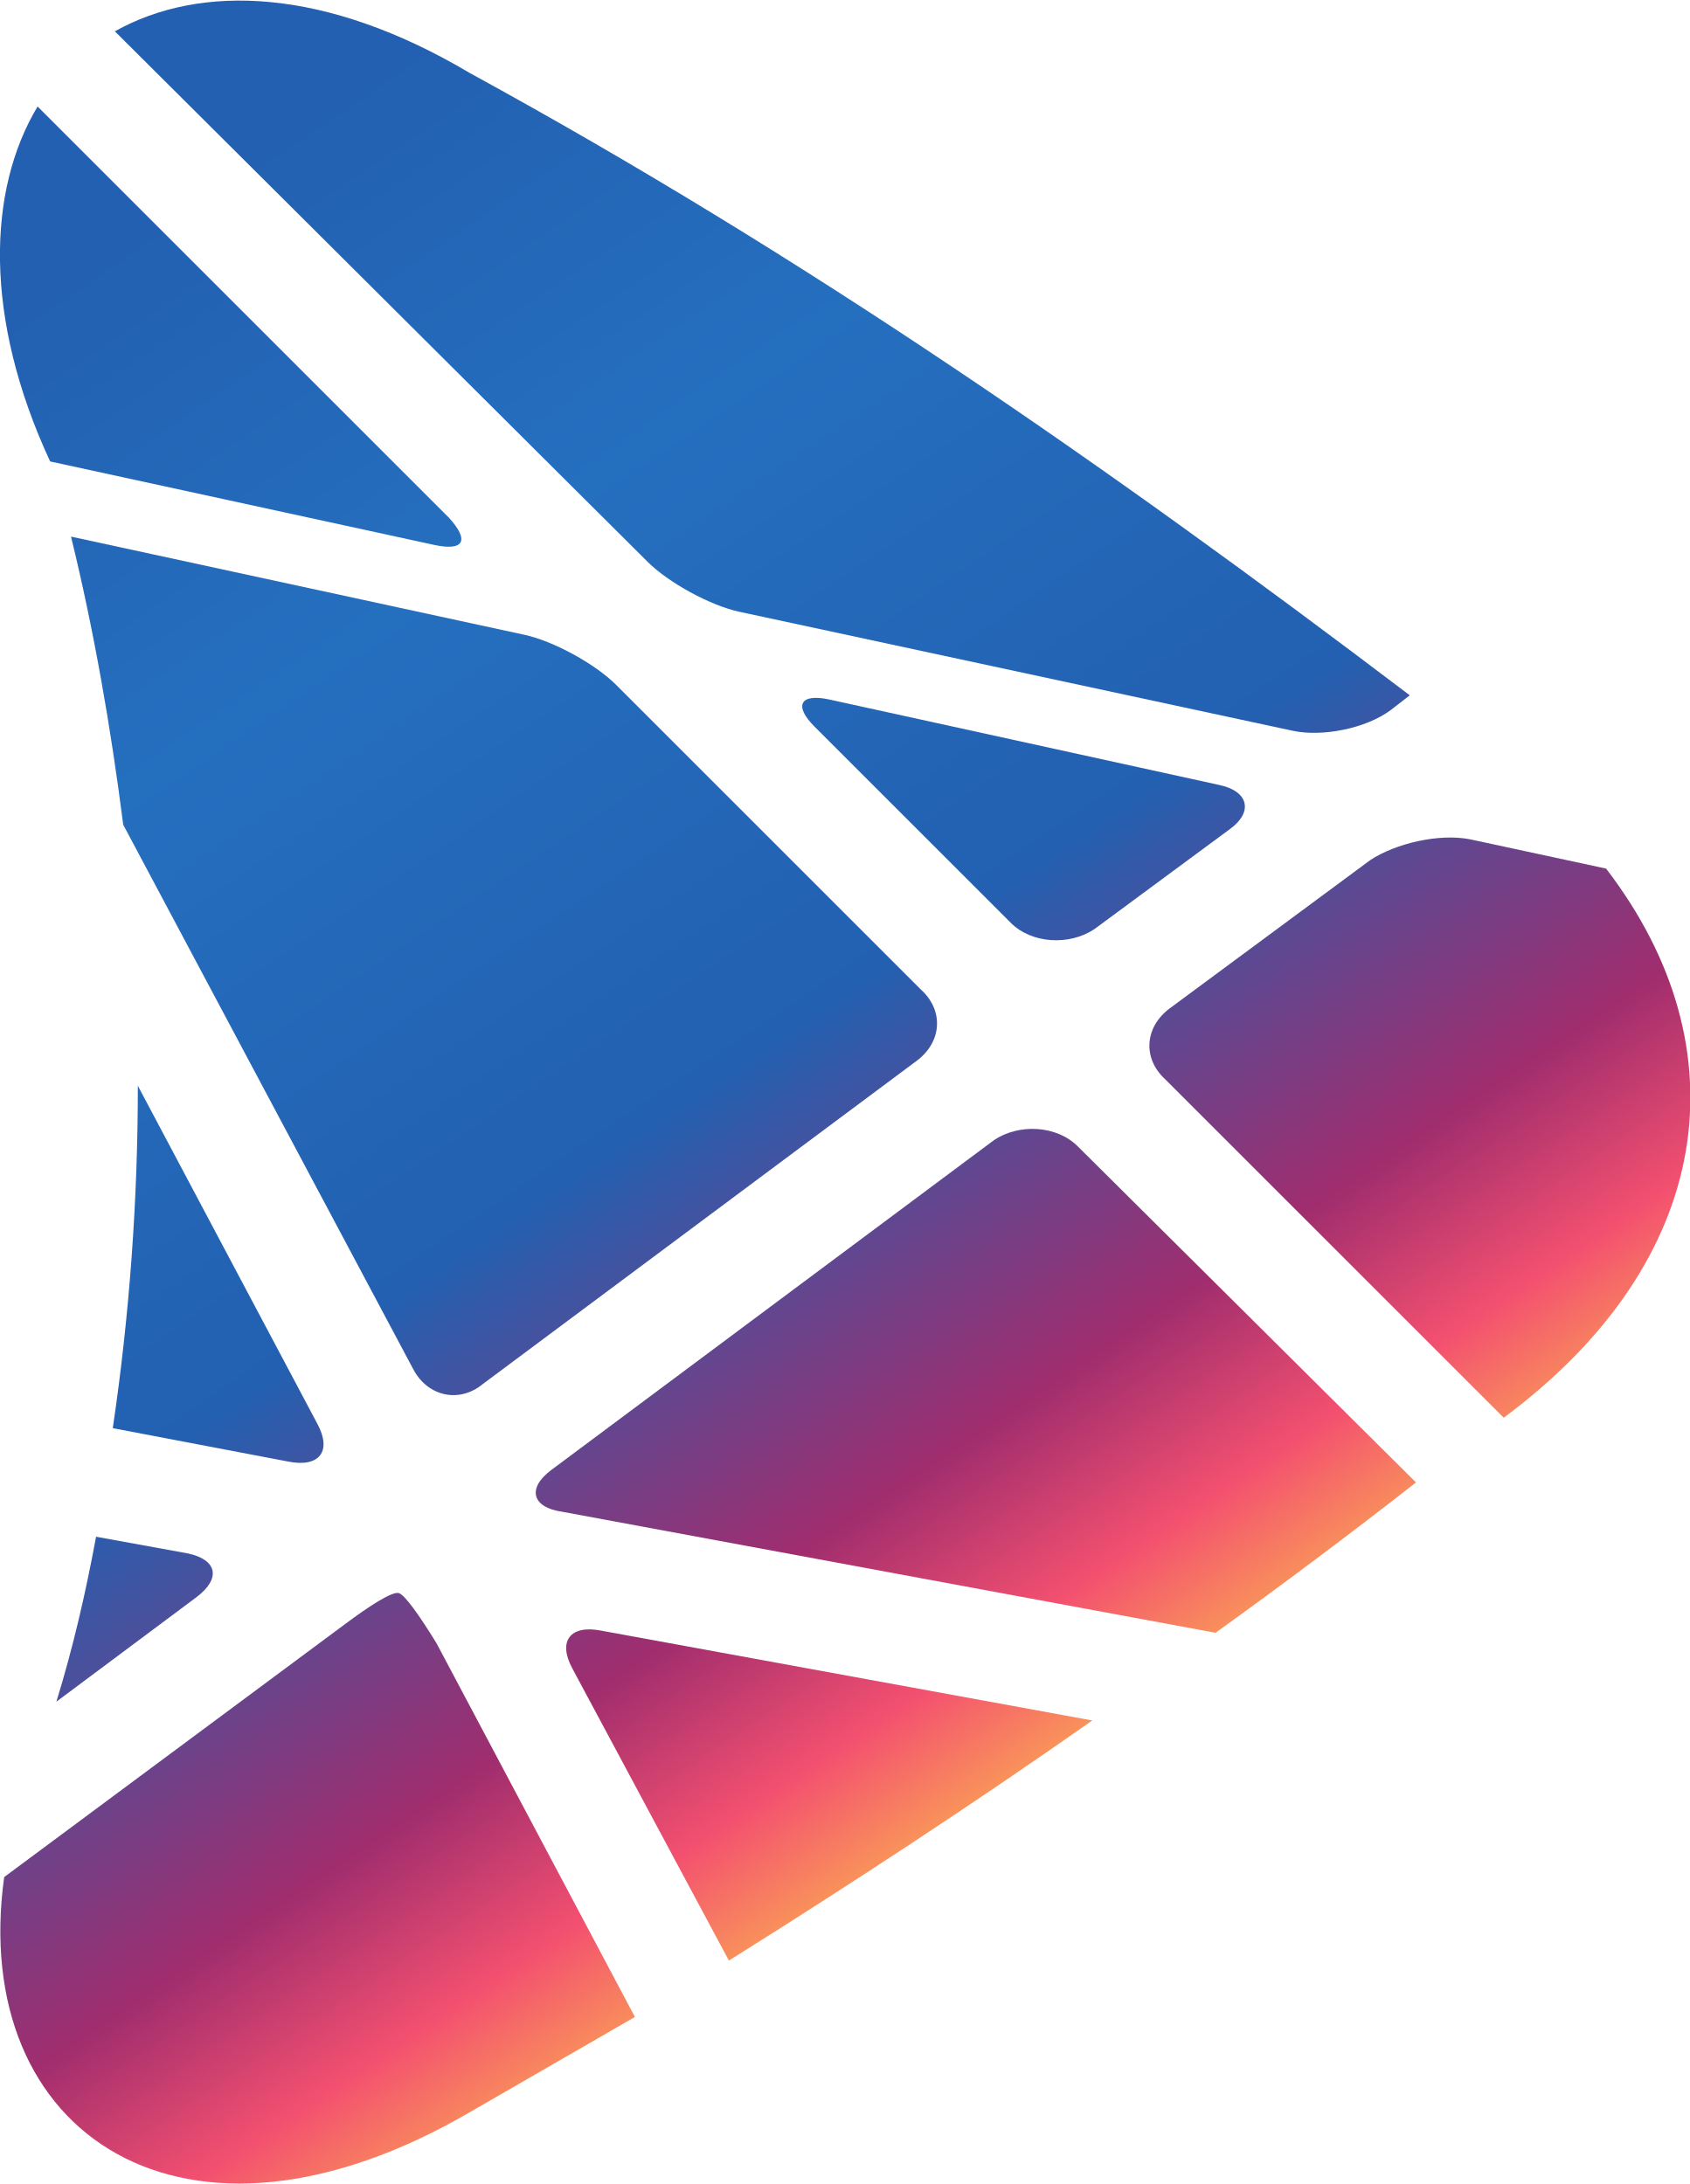
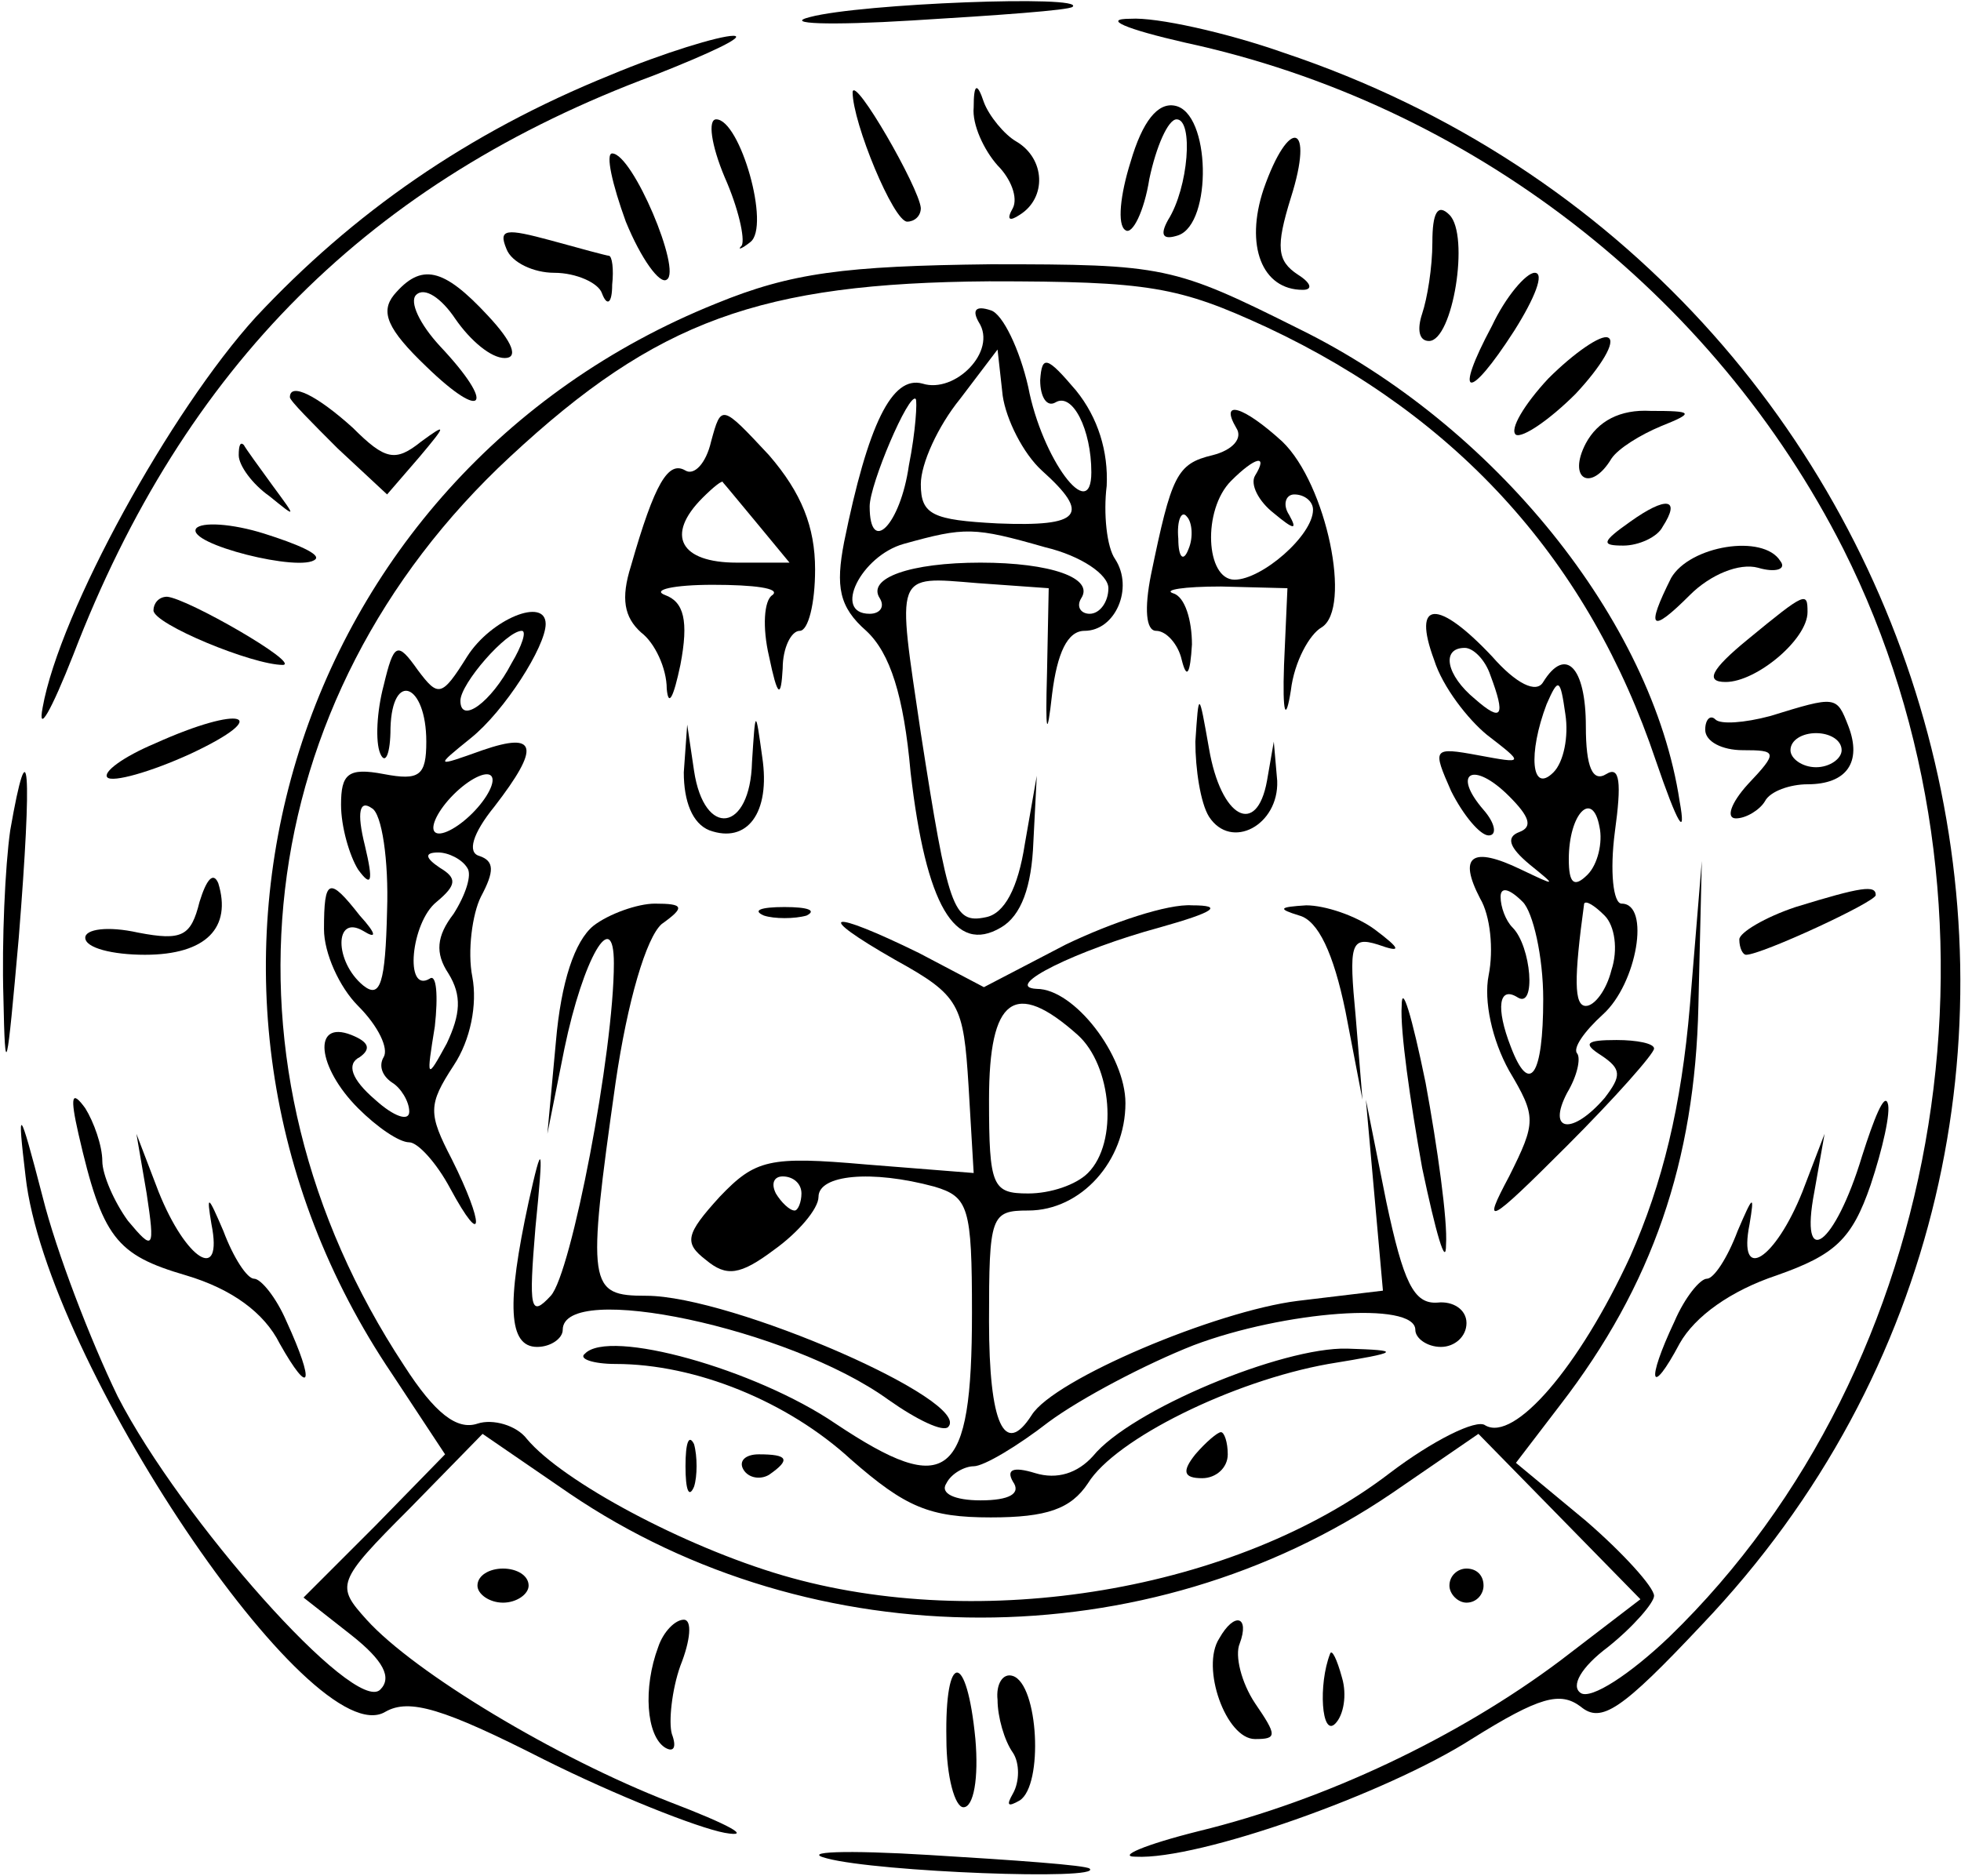
- <svg xmlns="http://www.w3.org/2000/svg" version="1.1" id="Layer_1" x="0px" y="0px" viewBox="0 0 80.9 104.6" style="enable-background:new 0 0 80.9 104.6;" xml:space="preserve">
-   <style type="text/css">
- 	.st0{fill:url(#SVGID_1_);}
- 	.st1{fill:url(#SVGID_2_);}
- 	.st2{fill:url(#SVGID_3_);}
- 	.st3{fill:url(#SVGID_4_);}
- 	.st4{fill:url(#SVGID_5_);}
- 	.st5{fill:url(#SVGID_6_);}
- 	.st6{fill:url(#SVGID_7_);}
- 	.st7{fill:url(#SVGID_8_);}
- 	.st8{fill:url(#SVGID_9_);}
- 	.st9{fill:url(#SVGID_10_);}
- </style>
-   <g>
-     <linearGradient id="SVGID_1_" gradientUnits="userSpaceOnUse" x1="-3.743" y1="18.083" x2="45.305" y2="90.8">
-       <stop offset="0" style="stop-color:#2360B1" />
-       <stop offset="0.25" style="stop-color:#256FBF" />
-       <stop offset="0.559" style="stop-color:#2360B1" />
-       <stop offset="0.8" style="stop-color:#A02D6E" />
-       <stop offset="0.9" style="stop-color:#F3506F" />
-       <stop offset="1" style="stop-color:#FCB450" />
-     </linearGradient>
-     <path class="st0" d="M27.4,79.9l7.5,14c5.9-3.7,11.7-7.5,17.4-11.5l-23.5-4.3C27.3,77.8,26.7,78.6,27.4,79.9z" />
-     <linearGradient id="SVGID_2_" gradientUnits="userSpaceOnUse" x1="-26.288" y1="33.29" x2="22.76" y2="106.006">
-       <stop offset="0" style="stop-color:#2360B1" />
-       <stop offset="0.25" style="stop-color:#256FBF" />
-       <stop offset="0.559" style="stop-color:#2360B1" />
-       <stop offset="0.8" style="stop-color:#A02D6E" />
-       <stop offset="0.9" style="stop-color:#F3506F" />
-       <stop offset="1" style="stop-color:#FCB450" />
-     </linearGradient>
-     <path class="st1" d="M19.1,76.3c-0.3-0.1-1.4,0.6-2.6,1.5L0.2,89.9c-1.7,12.3,8.6,19.3,22.4,11.2c2.6-1.5,5.2-3,7.8-4.5l-9.5-17.9   C20.1,77.4,19.4,76.4,19.1,76.3z" />
-     <linearGradient id="SVGID_3_" gradientUnits="userSpaceOnUse" x1="31.157" y1="-5.457" x2="80.204" y2="67.259">
-       <stop offset="0" style="stop-color:#2360B1" />
-       <stop offset="0.25" style="stop-color:#256FBF" />
-       <stop offset="0.559" style="stop-color:#2360B1" />
-       <stop offset="0.8" style="stop-color:#A02D6E" />
-       <stop offset="0.9" style="stop-color:#F3506F" />
-       <stop offset="1" style="stop-color:#FCB450" />
-     </linearGradient>
-     <path class="st2" d="M65.6,41.2l-9.6,7.1c-1.2,0.9-1.3,2.4-0.2,3.4L72,67.9c10.1-7.5,11.5-17.7,4.9-26.3l-6.5-1.4   C68.9,39.9,66.8,40.4,65.6,41.2z" />
-     <linearGradient id="SVGID_4_" gradientUnits="userSpaceOnUse" x1="6.219" y1="11.364" x2="55.267" y2="84.08">
-       <stop offset="0" style="stop-color:#2360B1" />
-       <stop offset="0.25" style="stop-color:#256FBF" />
-       <stop offset="0.559" style="stop-color:#2360B1" />
-       <stop offset="0.8" style="stop-color:#A02D6E" />
-       <stop offset="0.9" style="stop-color:#F3506F" />
-       <stop offset="1" style="stop-color:#FCB450" />
-     </linearGradient>
-     <path class="st3" d="M51.6,54.9c-1-1-2.8-1.1-4-0.3L26.4,70.4c-1.2,0.9-0.9,1.8,0.5,2l31.3,5.8c3.2-2.3,6.4-4.7,9.6-7.2L51.6,54.9z   " />
-     <linearGradient id="SVGID_5_" gradientUnits="userSpaceOnUse" x1="24.064" y1="-0.673" x2="73.112" y2="72.044">
-       <stop offset="0" style="stop-color:#2360B1" />
-       <stop offset="0.25" style="stop-color:#256FBF" />
-       <stop offset="0.559" style="stop-color:#2360B1" />
-       <stop offset="0.8" style="stop-color:#A02D6E" />
-       <stop offset="0.9" style="stop-color:#F3506F" />
-       <stop offset="1" style="stop-color:#FCB450" />
-     </linearGradient>
-     <path class="st4" d="M58.4,37.6l-18.7-4.1c-1.4-0.3-1.7,0.3-0.7,1.3l9.4,9.4c1,1,2.8,1.1,4,0.3l6.5-4.8   C60,38.9,59.8,37.9,58.4,37.6z" />
-     <linearGradient id="SVGID_6_" gradientUnits="userSpaceOnUse" x1="4.579" y1="12.47" x2="53.627" y2="85.186">
-       <stop offset="0" style="stop-color:#2360B1" />
-       <stop offset="0.25" style="stop-color:#256FBF" />
-       <stop offset="0.559" style="stop-color:#2360B1" />
-       <stop offset="0.8" style="stop-color:#A02D6E" />
-       <stop offset="0.9" style="stop-color:#F3506F" />
-       <stop offset="1" style="stop-color:#FCB450" />
-     </linearGradient>
-     <path class="st5" d="M21.5,24.8L1.8,5.1c-2.4,4-2.6,10.1,0.6,17l18.4,4C22.2,26.4,22.5,25.9,21.5,24.8z" />
-     <linearGradient id="SVGID_7_" gradientUnits="userSpaceOnUse" x1="-16.564" y1="26.731" x2="32.483" y2="99.448">
-       <stop offset="0" style="stop-color:#2360B1" />
-       <stop offset="0.25" style="stop-color:#256FBF" />
-       <stop offset="0.559" style="stop-color:#2360B1" />
-       <stop offset="0.8" style="stop-color:#A02D6E" />
-       <stop offset="0.9" style="stop-color:#F3506F" />
-       <stop offset="1" style="stop-color:#FCB450" />
-     </linearGradient>
-     <path class="st6" d="M15.2,68.2L6.6,52c0,5.5-0.4,11-1.2,16.4l8.4,1.6C15.3,70.3,15.9,69.5,15.2,68.2z" />
-     <linearGradient id="SVGID_8_" gradientUnits="userSpaceOnUse" x1="24.221" y1="-0.779" x2="73.269" y2="71.937">
-       <stop offset="0" style="stop-color:#2360B1" />
-       <stop offset="0.25" style="stop-color:#256FBF" />
-       <stop offset="0.559" style="stop-color:#2360B1" />
-       <stop offset="0.8" style="stop-color:#A02D6E" />
-       <stop offset="0.9" style="stop-color:#F3506F" />
-       <stop offset="1" style="stop-color:#FCB450" />
-     </linearGradient>
-     <path class="st7" d="M35.4,29.3L61.9,35c1.4,0.3,3.5-0.1,4.7-1l0.9-0.7C53,22.3,38.6,12.3,22.5,3.5c-6.9-4.1-12.9-4.3-17-2L31,26.9   C32,27.9,34,29,35.4,29.3z" />
-     <linearGradient id="SVGID_9_" gradientUnits="userSpaceOnUse" x1="-24.665" y1="32.195" x2="24.383" y2="104.912">
-       <stop offset="0" style="stop-color:#2360B1" />
-       <stop offset="0.25" style="stop-color:#256FBF" />
-       <stop offset="0.559" style="stop-color:#2360B1" />
-       <stop offset="0.8" style="stop-color:#A02D6E" />
-       <stop offset="0.9" style="stop-color:#F3506F" />
-       <stop offset="1" style="stop-color:#FCB450" />
-     </linearGradient>
-     <path class="st8" d="M9,74.4l-4.4-0.8c-0.5,2.7-1.1,5.3-1.9,7.9l6.7-5C10.6,75.6,10.4,74.7,9,74.4z" />
-     <linearGradient id="SVGID_10_" gradientUnits="userSpaceOnUse" x1="2.98" y1="13.549" x2="52.028" y2="86.265">
-       <stop offset="0" style="stop-color:#2360B1" />
-       <stop offset="0.25" style="stop-color:#256FBF" />
-       <stop offset="0.559" style="stop-color:#2360B1" />
-       <stop offset="0.8" style="stop-color:#A02D6E" />
-       <stop offset="0.9" style="stop-color:#F3506F" />
-       <stop offset="1" style="stop-color:#FCB450" />
-     </linearGradient>
-     <path class="st9" d="M19.8,65.6c0.7,1.3,2.2,1.6,3.3,0.7l20.8-15.5c1.2-0.9,1.3-2.4,0.2-3.4L29.5,32.8c-1-1-3-2.1-4.4-2.4L3.4,25.7   c1.1,4.5,1.9,9.1,2.5,13.8L19.8,65.6z" />
+ <svg xmlns="http://www.w3.org/2000/svg" version="1.0" width="115pt" height="110pt" viewBox="0 0 115 110" preserveAspectRatio="xMidYMid meet">
+   <g transform="translate(0,110) scale(0.1,-0.1)" fill="#000000" stroke="none">
+     <path d="M475 1090 c-16 -4 11 -5 60 -2 50 3 92 6 94 8 8 7 -124 2 -154 -6z" />
+     <path d="M695 1075 c167 -36 310 -147 386 -297 105 -209 62 -479 -102 -638 -23 -22 -46 -37 -52 -33 -6 4 0 15 16 27 15 12 27 26 27 30 0 5 -18 25 -40 44 l-41 34 26 34 c54 70 79 143 81 234 l2 85 -7 -85 c-5 -59 -16 -104 -35 -147 -30 -65 -68 -109 -85 -99 -5 4 -31 -9 -56 -28 -90 -69 -240 -94 -356 -60 -58 17 -129 55 -150 80 -6 8 -20 12 -29 9 -12 -4 -25 6 -43 34 -116 176 -91 391 62 533 86 80 147 102 281 103 94 0 111 -3 163 -27 113 -53 189 -138 228 -254 13 -38 18 -46 14 -24 -16 106 -109 221 -223 277 -74 37 -79 38 -181 38 -86 -1 -117 -5 -161 -23 -251 -101 -342 -403 -190 -628 l31 -47 -41 -42 -42 -42 28 -22 c19 -15 24 -25 17 -32 -15 -15 -117 100 -154 172 -16 33 -36 85 -44 117 -14 54 -15 54 -10 12 12 -108 168 -340 211 -314 14 8 34 2 93 -28 42 -21 90 -40 106 -43 17 -3 2 5 -32 18 -67 26 -150 76 -178 107 -18 20 -18 22 25 65 l43 44 51 -35 c143 -97 339 -97 482 0 l51 35 48 -49 47 -48 -47 -36 c-60 -45 -138 -82 -212 -100 -32 -8 -48 -15 -37 -15 37 -2 147 37 197 69 40 25 52 28 64 19 12 -10 24 -2 71 48 283 297 152 789 -245 922 -34 12 -75 21 -90 20 -17 0 -3 -6 32 -14z" />
+     <path d="M358 1056 c-84 -34 -151 -81 -208 -142 -50 -55 -115 -173 -125 -229 -3 -16 5 -2 18 31 65 169 174 278 341 340 33 13 54 23 46 23 -8 0 -41 -10 -72 -23z" />
+     <path d="M500 1046 c0 -18 24 -76 32 -76 4 0 8 3 8 8 -1 12 -39 78 -40 68z" />
+     <path d="M571 1037 c-1 -10 6 -25 14 -34 8 -8 12 -19 9 -25 -4 -7 -2 -8 4 -4 16 10 15 33 -2 43 -7 4 -16 15 -19 23 -4 12 -6 11 -6 -3z" />
+     <path d="M663 1005 c-6 -19 -8 -37 -3 -40 4 -3 11 11 14 30 4 19 11 35 16 35 10 0 7 -40 -5 -59 -5 -9 -3 -12 6 -9 20 7 19 72 -2 76 -10 2 -19 -9 -26 -33z" />
+     <path d="M425 996 c8 -18 12 -36 10 -40 -3 -3 0 -2 5 2 12 9 -6 72 -20 72 -5 0 -3 -15 5 -34z" />
+     <path d="M741 989 c-11 -33 -1 -59 23 -59 6 0 5 4 -3 9 -12 8 -13 16 -4 45 14 44 -1 48 -16 5z" />
+     <path d="M367 970 c9 -22 20 -37 24 -34 9 5 -20 74 -32 74 -4 0 0 -18 8 -40z" />
+     <path d="M840 958 c0 -15 -3 -33 -6 -42 -3 -9 -2 -16 4 -16 14 0 24 62 12 74 -7 7 -10 1 -10 -16z" />
+     <path d="M297 954 c3 -8 16 -14 28 -14 13 0 26 -6 28 -12 3 -8 6 -6 6 5 1 9 0 17 -2 17 -1 0 -16 4 -34 9 -26 7 -31 7 -26 -5z" />
+     <path d="M231 927 c-8 -10 -4 -20 19 -42 34 -33 41 -23 8 12 -12 13 -18 26 -14 30 5 5 15 -2 23 -14 9 -13 21 -23 29 -23 8 0 5 9 -10 25 -26 28 -39 31 -55 12z" />
+     <path d="M875 909 c-23 -43 -14 -45 13 -3 12 19 18 34 12 34 -5 0 -17 -14 -25 -31z" />
+     <path d="M574 911 c11 -17 -14 -42 -33 -36 -18 5 -32 -24 -46 -93 -5 -26 -3 -38 13 -52 14 -13 22 -38 26 -83 9 -78 26 -107 53 -91 12 7 18 24 19 50 l2 39 -7 -40 c-4 -26 -12 -41 -23 -43 -19 -4 -22 5 -38 108 -14 95 -16 92 33 88 l42 -3 -1 -50 c-1 -35 0 -39 3 -12 3 24 9 37 19 37 18 0 29 25 18 42 -5 7 -7 27 -5 43 1 20 -5 40 -18 56 -17 20 -20 21 -21 6 0 -10 4 -16 9 -13 10 6 21 -16 21 -41 0 -31 -29 8 -37 50 -5 22 -15 43 -22 45 -9 3 -11 0 -7 -7z m37 -87 c29 -26 23 -33 -26 -31 -38 2 -45 5 -45 23 0 12 10 34 23 50 l22 29 3 -27 c2 -14 12 -34 23 -44z m-78 3 c-5 -35 -23 -53 -23 -24 0 13 23 67 27 63 1 -1 0 -19 -4 -39z m80 -48 c21 -5 37 -16 37 -24 0 -8 -5 -15 -11 -15 -5 0 -8 4 -5 9 8 12 -18 21 -59 21 -41 0 -67 -9 -59 -21 3 -5 0 -9 -6 -9 -22 0 -5 34 20 41 36 10 41 10 83 -2z" />
+     <path d="M908 878 c-14 -15 -23 -30 -19 -33 4 -2 20 9 35 24 15 16 24 31 19 33 -4 2 -20 -9 -35 -24z" />
+     <path d="M170 867 c0 -2 13 -15 28 -30 l29 -27 19 22 c16 19 16 20 1 9 -15 -12 -21 -11 -40 8 -21 19 -37 27 -37 18z" />
+     <path d="M417 841 c-3 -13 -10 -20 -15 -17 -10 6 -18 -7 -32 -56 -6 -19 -4 -30 6 -39 8 -6 15 -21 15 -33 1 -11 4 -5 8 14 5 26 2 37 -9 41 -8 3 5 6 28 6 24 0 40 -2 35 -6 -5 -3 -6 -19 -2 -36 5 -24 7 -25 8 -7 0 12 5 22 10 22 5 0 9 16 9 36 0 25 -8 45 -27 67 -28 30 -28 30 -34 8z m27 -48 l19 -23 -31 0 c-33 0 -42 16 -20 38 6 6 12 11 12 9 1 -1 10 -12 20 -24z" />
+     <path d="M725 849 c4 -6 -2 -13 -14 -16 -21 -5 -24 -12 -36 -70 -4 -20 -3 -33 3 -33 6 0 13 -8 15 -17 3 -12 5 -8 6 9 0 14 -4 28 -11 30 -6 2 6 4 28 4 l39 -1 -2 -45 c-1 -29 1 -34 4 -15 2 17 11 33 18 37 18 11 3 84 -23 109 -23 21 -37 25 -27 8z m11 -28 c-3 -5 2 -15 11 -22 12 -10 14 -10 9 -1 -4 6 -2 12 3 12 6 0 11 -4 11 -9 0 -15 -30 -41 -46 -41 -17 0 -19 41 -2 58 14 14 22 16 14 3z m-39 -43 c-3 -8 -6 -5 -6 6 -1 11 2 17 5 13 3 -3 4 -12 1 -19z" />
+     <path d="M930 840 c-11 -21 3 -29 15 -9 4 6 17 14 29 19 20 8 19 9 -6 9 -18 1 -31 -6 -38 -19z" />
+     <path d="M140 833 c0 -6 8 -17 18 -24 16 -13 16 -13 2 6 -8 11 -16 22 -17 24 -2 2 -3 0 -3 -6z" />
+     <path d="M956 794 c-17 -12 -17 -14 -4 -14 9 0 20 5 23 11 11 17 2 18 -19 3z" />
+     <path d="M115 790 c-6 -9 62 -26 70 -18 3 3 -11 9 -30 15 -19 6 -37 7 -40 3z" />
+     <path d="M980 761 c-15 -30 -12 -33 11 -10 12 12 29 19 40 16 10 -3 17 -1 13 4 -10 16 -53 9 -64 -10z" />
+     <path d="M90 742 c0 -8 58 -32 76 -32 10 1 -56 39 -68 40 -5 0 -8 -4 -8 -8z" />
+     <path d="M1025 725 c-22 -18 -25 -25 -13 -25 18 0 48 25 48 41 0 12 -1 12 -35 -16z" />
+     <path d="M274 715 c-15 -24 -17 -24 -29 -8 -12 17 -14 16 -20 -9 -4 -15 -5 -33 -2 -40 3 -7 6 0 6 15 1 34 21 26 21 -8 0 -20 -4 -23 -25 -19 -21 4 -25 0 -25 -18 0 -13 5 -30 10 -38 8 -11 9 -7 4 14 -5 20 -3 27 4 22 6 -3 10 -31 9 -60 -1 -43 -4 -52 -14 -44 -17 14 -17 42 0 32 8 -5 8 -2 -2 9 -18 23 -21 22 -21 -8 0 -14 9 -34 20 -45 12 -12 18 -25 15 -30 -3 -5 -1 -11 5 -15 5 -3 10 -11 10 -17 0 -6 -9 -3 -20 7 -14 12 -17 21 -9 25 7 5 5 9 -5 13 -23 9 -20 -19 4 -43 11 -11 24 -20 30 -20 5 0 16 -12 24 -27 20 -37 20 -21 1 17 -14 27 -14 32 1 55 10 15 14 36 11 52 -3 15 0 37 5 47 8 15 8 21 -1 24 -7 2 -4 13 9 29 27 35 25 44 -7 33 -28 -10 -28 -10 -7 7 20 16 44 54 44 67 0 16 -32 3 -46 -19z m26 -4 c-12 -23 -30 -36 -30 -22 0 10 27 41 36 41 3 0 0 -9 -6 -19z m-23 -88 c-9 -9 -19 -14 -22 -11 -3 3 2 13 11 22 9 9 19 14 22 11 3 -3 -2 -13 -11 -22z m-3 -32 c3 -4 -1 -16 -8 -27 -10 -13 -11 -23 -3 -35 8 -13 7 -24 -1 -41 -12 -22 -12 -21 -7 10 2 18 1 31 -3 28 -15 -9 -11 33 4 45 12 10 12 14 2 20 -9 6 -9 9 -1 9 6 0 14 -4 17 -9z" />
+     <path d="M841 713 c5 -16 20 -35 31 -44 22 -17 22 -17 -5 -12 -27 5 -27 4 -16 -21 7 -14 17 -26 22 -26 5 0 4 7 -3 15 -19 22 -6 29 15 8 12 -12 14 -18 6 -21 -8 -3 -6 -9 6 -19 16 -13 16 -13 -5 -3 -29 14 -37 8 -24 -17 6 -10 8 -30 5 -45 -3 -15 2 -38 12 -56 16 -27 16 -30 0 -62 -16 -30 -13 -29 34 18 28 28 51 54 51 57 0 3 -10 5 -22 5 -18 0 -20 -2 -9 -9 12 -8 12 -12 2 -25 -19 -22 -34 -20 -22 3 6 10 8 20 6 23 -3 3 4 13 15 23 20 18 28 65 11 65 -5 0 -7 19 -4 42 4 29 3 39 -5 34 -8 -5 -12 4 -12 28 0 35 -12 47 -25 26 -4 -7 -16 -1 -30 15 -32 34 -47 33 -34 -2z m33 -9 c9 -24 7 -28 -9 -14 -17 14 -20 30 -6 30 5 0 12 -7 15 -16z m37 -57 c-13 -13 -15 11 -4 40 7 16 8 15 11 -6 2 -13 -1 -28 -7 -34z m20 -60 c-8 -8 -11 -5 -11 9 0 27 14 41 18 19 2 -9 -1 -22 -7 -28z m-26 -73 c0 -45 -8 -57 -19 -28 -9 23 -7 36 4 29 11 -7 8 30 -3 41 -4 4 -7 12 -7 18 0 6 5 5 13 -3 6 -6 12 -32 12 -57z m40 17 c-3 -12 -10 -21 -15 -21 -7 0 -7 16 -1 60 1 2 6 -1 12 -7 6 -6 8 -20 4 -32z" />
+     <path d="M701 665 c0 -16 3 -36 8 -44 13 -20 41 -5 40 21 l-2 23 -4 -23 c-6 -33 -27 -22 -34 19 -6 34 -6 34 -8 4z" />
+     <path d="M1038 680 c-15 -4 -29 -5 -32 -2 -3 3 -6 0 -6 -6 0 -7 10 -12 22 -12 20 0 21 -1 3 -20 -10 -11 -13 -20 -7 -20 6 0 14 5 17 10 3 6 15 10 25 10 23 0 32 13 24 34 -7 18 -7 18 -46 6z m42 -20 c0 -5 -7 -10 -15 -10 -8 0 -15 5 -15 10 0 6 7 10 15 10 8 0 15 -4 15 -10z" />
+     <path d="M91 664 c-19 -8 -31 -17 -28 -20 3 -3 25 3 49 14 49 23 30 29 -21 6z" />
+     <path d="M441 653 c-1 -41 -28 -45 -34 -5 l-4 27 -2 -28 c0 -17 5 -30 15 -34 22 -8 36 10 31 43 -4 29 -4 28 -6 -3z" />
+     <path d="M6 613 c-3 -21 -5 -65 -4 -98 1 -50 2 -44 9 35 8 100 6 126 -5 63z" />
+     <path d="M117 571 c-5 -20 -10 -23 -36 -18 -18 4 -31 2 -31 -3 0 -6 16 -10 35 -10 36 0 51 16 43 42 -3 7 -7 2 -11 -11z" />
+     <path d="M1053 568 c-18 -6 -33 -15 -33 -19 0 -5 2 -9 4 -9 9 0 76 31 76 35 0 6 -8 5 -47 -7z" />
+     <path d="M348 557 c-11 -9 -19 -33 -22 -68 l-5 -54 10 50 c11 53 29 84 29 50 0 -52 -25 -182 -37 -195 -12 -13 -13 -8 -9 40 5 50 4 51 -4 15 -13 -60 -12 -85 5 -85 8 0 15 5 15 10 0 29 133 1 191 -41 17 -12 32 -19 35 -16 15 15 -127 77 -177 77 -34 0 -35 5 -18 125 7 48 18 85 27 93 14 10 13 12 -4 12 -10 0 -27 -6 -36 -13z" />
+     <path d="M448 563 c6 -2 18 -2 25 0 6 3 1 5 -13 5 -14 0 -19 -2 -12 -5z" />
+     <path d="M625 546 l-48 -25 -38 20 c-53 26 -63 24 -14 -4 38 -21 40 -26 43 -74 l3 -51 -63 5 c-57 5 -65 3 -86 -19 -20 -22 -21 -27 -8 -37 12 -10 20 -9 40 6 14 10 26 24 26 31 0 13 31 16 68 6 20 -6 22 -12 22 -74 0 -98 -14 -109 -80 -65 -47 32 -133 56 -147 41 -4 -3 5 -6 18 -6 47 0 101 -22 138 -56 32 -28 46 -34 82 -34 33 0 47 5 57 20 16 26 85 60 141 70 43 7 43 8 11 9 -38 1 -127 -36 -149 -63 -9 -10 -21 -14 -34 -10 -13 4 -17 2 -13 -5 5 -7 -2 -11 -19 -11 -15 0 -24 4 -20 10 3 6 11 10 16 10 6 0 26 12 44 26 19 14 57 34 85 45 53 20 130 26 130 9 0 -5 7 -10 15 -10 8 0 15 6 15 14 0 8 -8 13 -17 12 -14 -1 -20 12 -30 59 l-12 60 5 -56 5 -56 -50 -6 c-48 -6 -143 -46 -156 -67 -16 -25 -25 -5 -25 55 0 62 1 65 23 65 31 0 57 29 57 63 0 28 -30 67 -52 67 -21 1 24 23 72 36 32 9 38 13 19 13 -14 1 -47 -10 -74 -23z m7 -53 c20 -18 24 -63 6 -81 -7 -7 -22 -12 -35 -12 -21 0 -23 4 -23 55 0 60 15 71 52 38z m-162 -93 c0 -5 -2 -10 -4 -10 -3 0 -8 5 -11 10 -3 6 -1 10 4 10 6 0 11 -4 11 -10z" />
+     <path d="M762 563 c11 -3 20 -22 27 -56 l10 -52 -4 49 c-4 42 -3 47 13 42 14 -5 14 -3 -2 9 -11 8 -29 14 -40 14 -16 -1 -17 -2 -4 -6z" />
+     <path d="M822 510 c-1 -14 5 -56 12 -95 8 -38 14 -59 14 -45 1 14 -5 57 -12 95 -8 39 -14 59 -14 45z" />
+     <path d="M46 435 c14 -61 22 -71 63 -83 27 -8 46 -22 55 -40 18 -32 21 -24 4 13 -6 14 -15 25 -19 25 -4 0 -12 12 -18 28 -9 21 -10 22 -7 4 7 -35 -15 -21 -31 19 l-13 34 6 -35 c5 -33 4 -34 -11 -16 -8 11 -15 27 -15 35 0 9 -5 23 -10 31 -8 11 -9 7 -4 -15z" />
+     <path d="M1092 422 c-16 -53 -37 -68 -28 -21 l6 34 -13 -34 c-16 -40 -38 -54 -31 -19 3 18 2 17 -7 -4 -6 -16 -14 -28 -18 -28 -4 0 -13 -11 -19 -25 -17 -36 -14 -45 3 -13 9 16 30 31 57 40 34 12 44 21 55 53 7 21 12 43 10 48 -2 6 -8 -9 -15 -31z" />
+     <path d="M402 240 c0 -14 2 -19 5 -12 2 6 2 18 0 25 -3 6 -5 1 -5 -13z" />
+     <path d="M701 247 c-8 -10 -7 -14 4 -14 8 0 15 6 15 14 0 7 -2 13 -4 13 -2 0 -9 -6 -15 -13z" />
+     <path d="M436 238 c3 -5 10 -6 15 -3 13 9 11 12 -6 12 -8 0 -12 -4 -9 -9z" />
+     <path d="M280 170 c0 -5 7 -10 15 -10 8 0 15 5 15 10 0 6 -7 10 -15 10 -8 0 -15 -4 -15 -10z" />
+     <path d="M850 170 c0 -5 5 -10 10 -10 6 0 10 5 10 10 0 6 -4 10 -10 10 -5 0 -10 -4 -10 -10z" />
+     <path d="M386 134 c-9 -24 -7 -52 4 -59 5 -3 7 0 4 8 -2 7 0 26 5 40 6 15 7 27 2 27 -5 0 -12 -7 -15 -16z" />
+     <path d="M715 139 c-11 -17 4 -59 21 -59 13 0 13 2 0 21 -8 12 -12 28 -9 35 6 16 -3 19 -12 3z" />
+     <path d="M780 130 c-7 -18 -5 -49 3 -41 5 5 7 17 4 27 -3 11 -6 17 -7 14z" />
+     <path d="M555 80 c0 -22 5 -40 10 -40 6 0 9 17 7 40 -5 52 -18 52 -17 0z" />
+     <path d="M585 103 c0 -10 4 -24 9 -31 4 -6 4 -17 0 -24 -4 -7 -3 -8 4 -4 14 9 11 68 -4 73 -6 2 -10 -5 -9 -14z" />
+     <path d="M485 10 c30 -8 162 -13 154 -6 -2 2 -44 5 -94 8 -49 3 -76 2 -60 -2z" />
  </g>
</svg>
